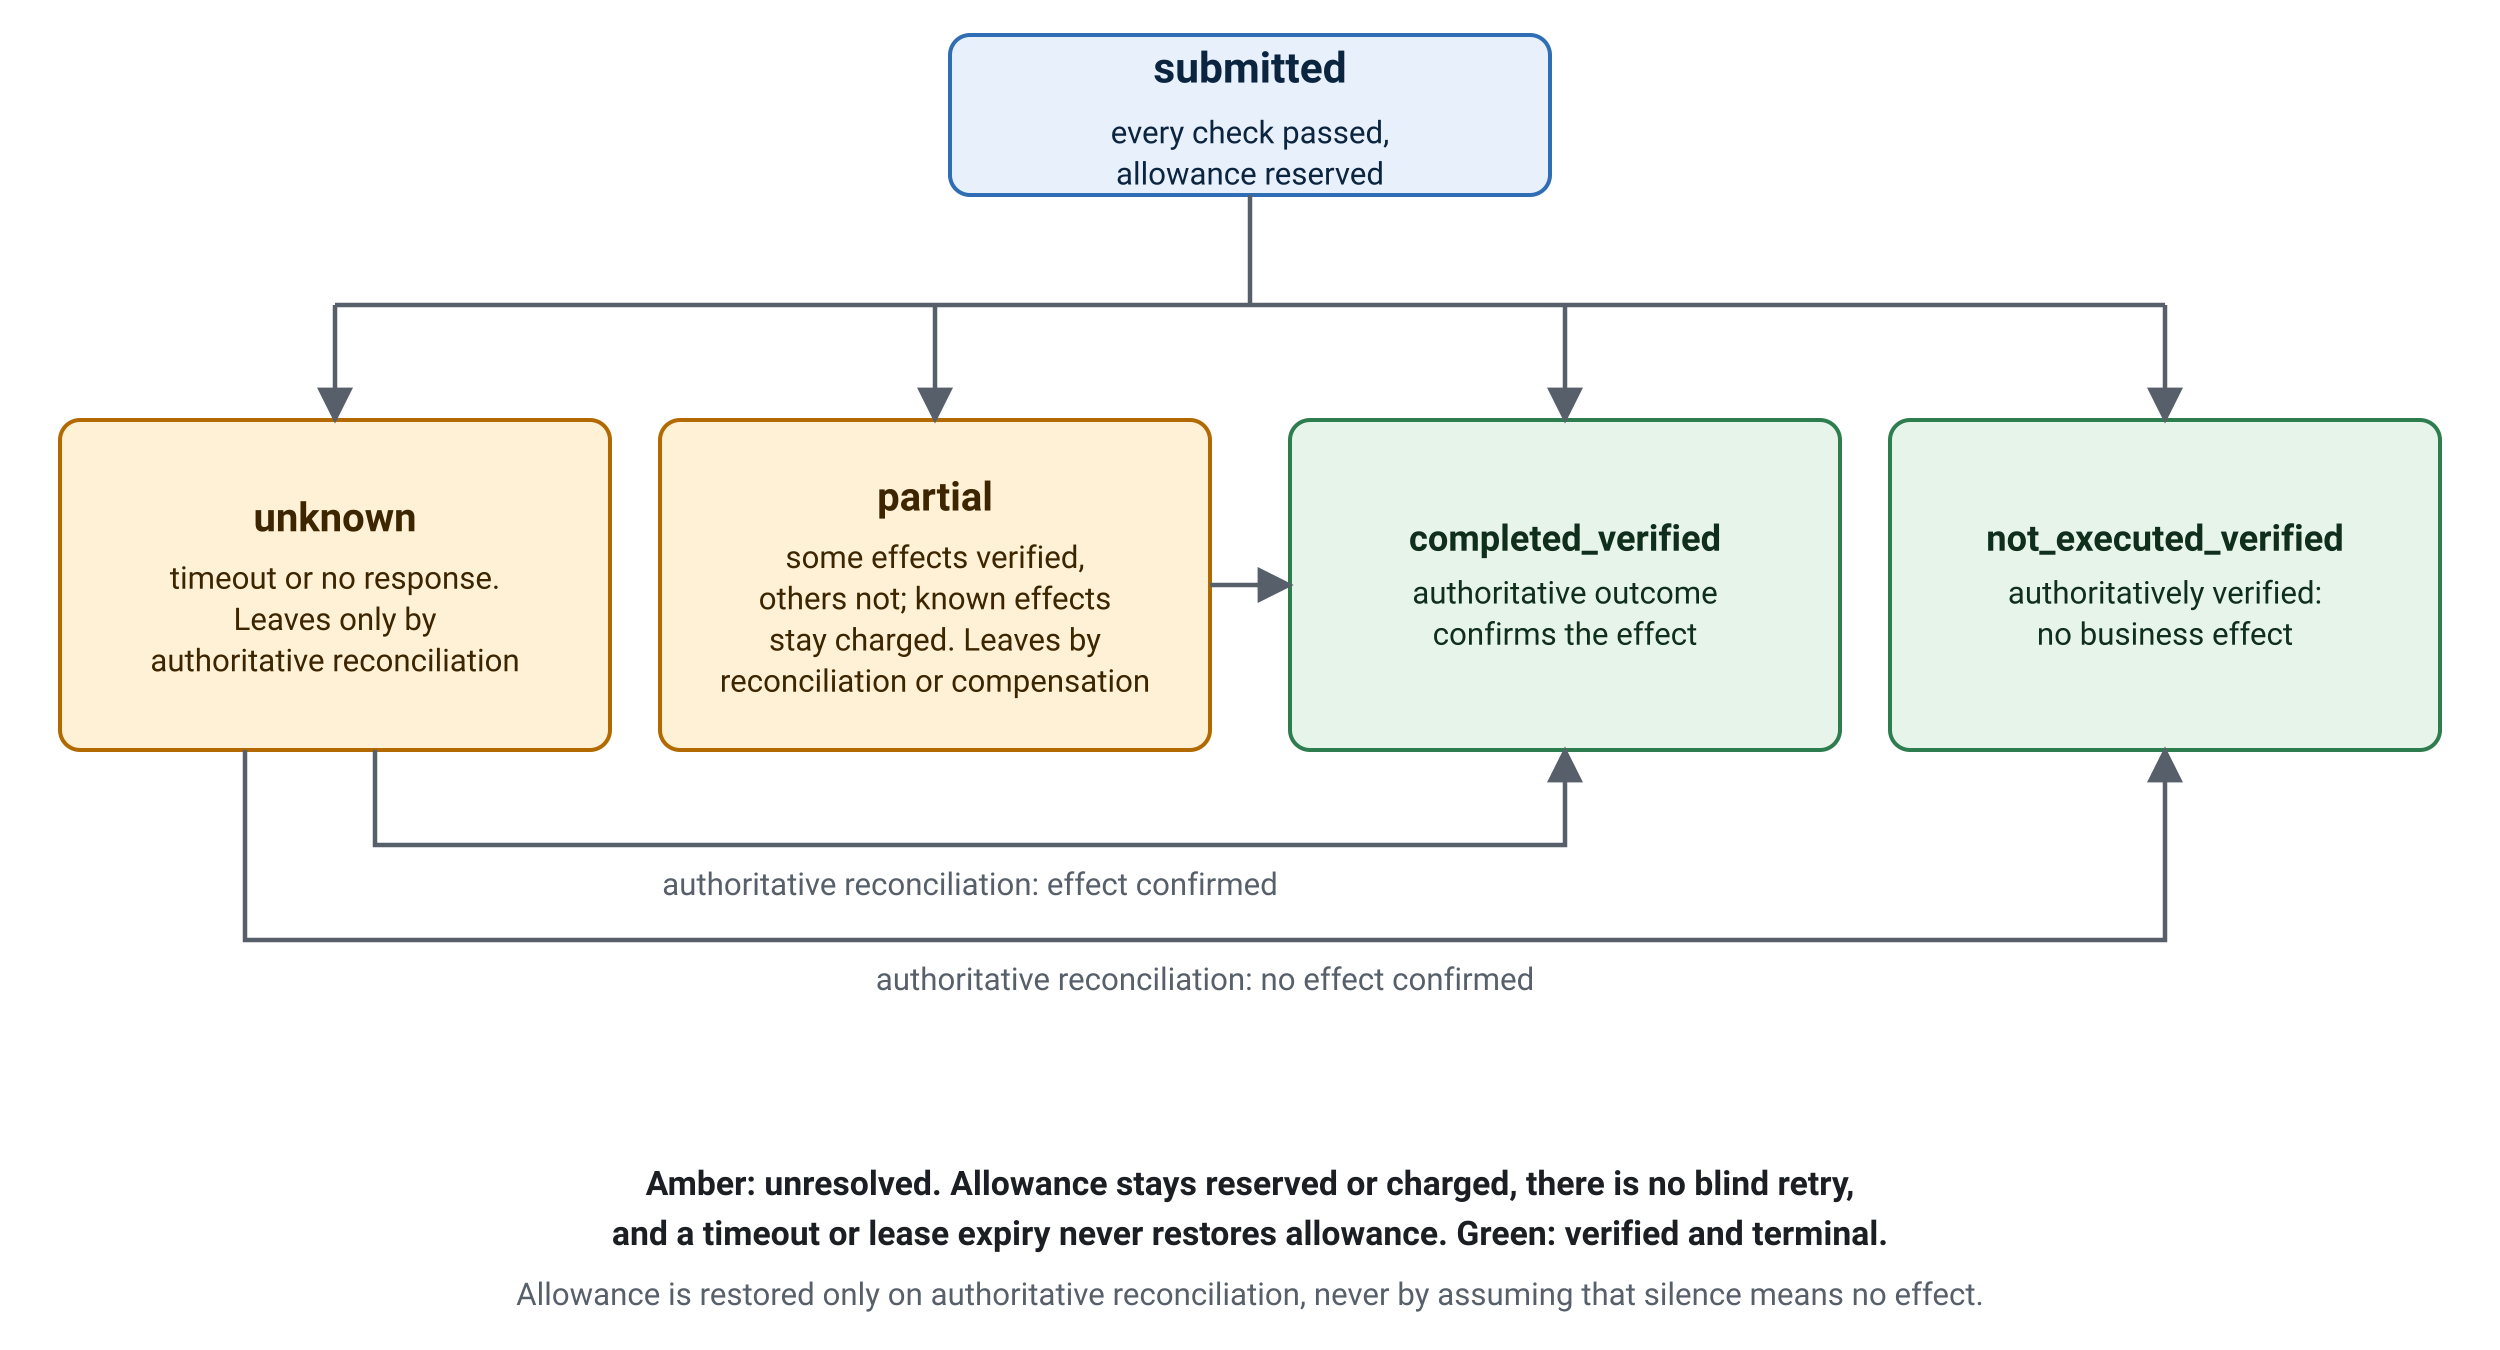
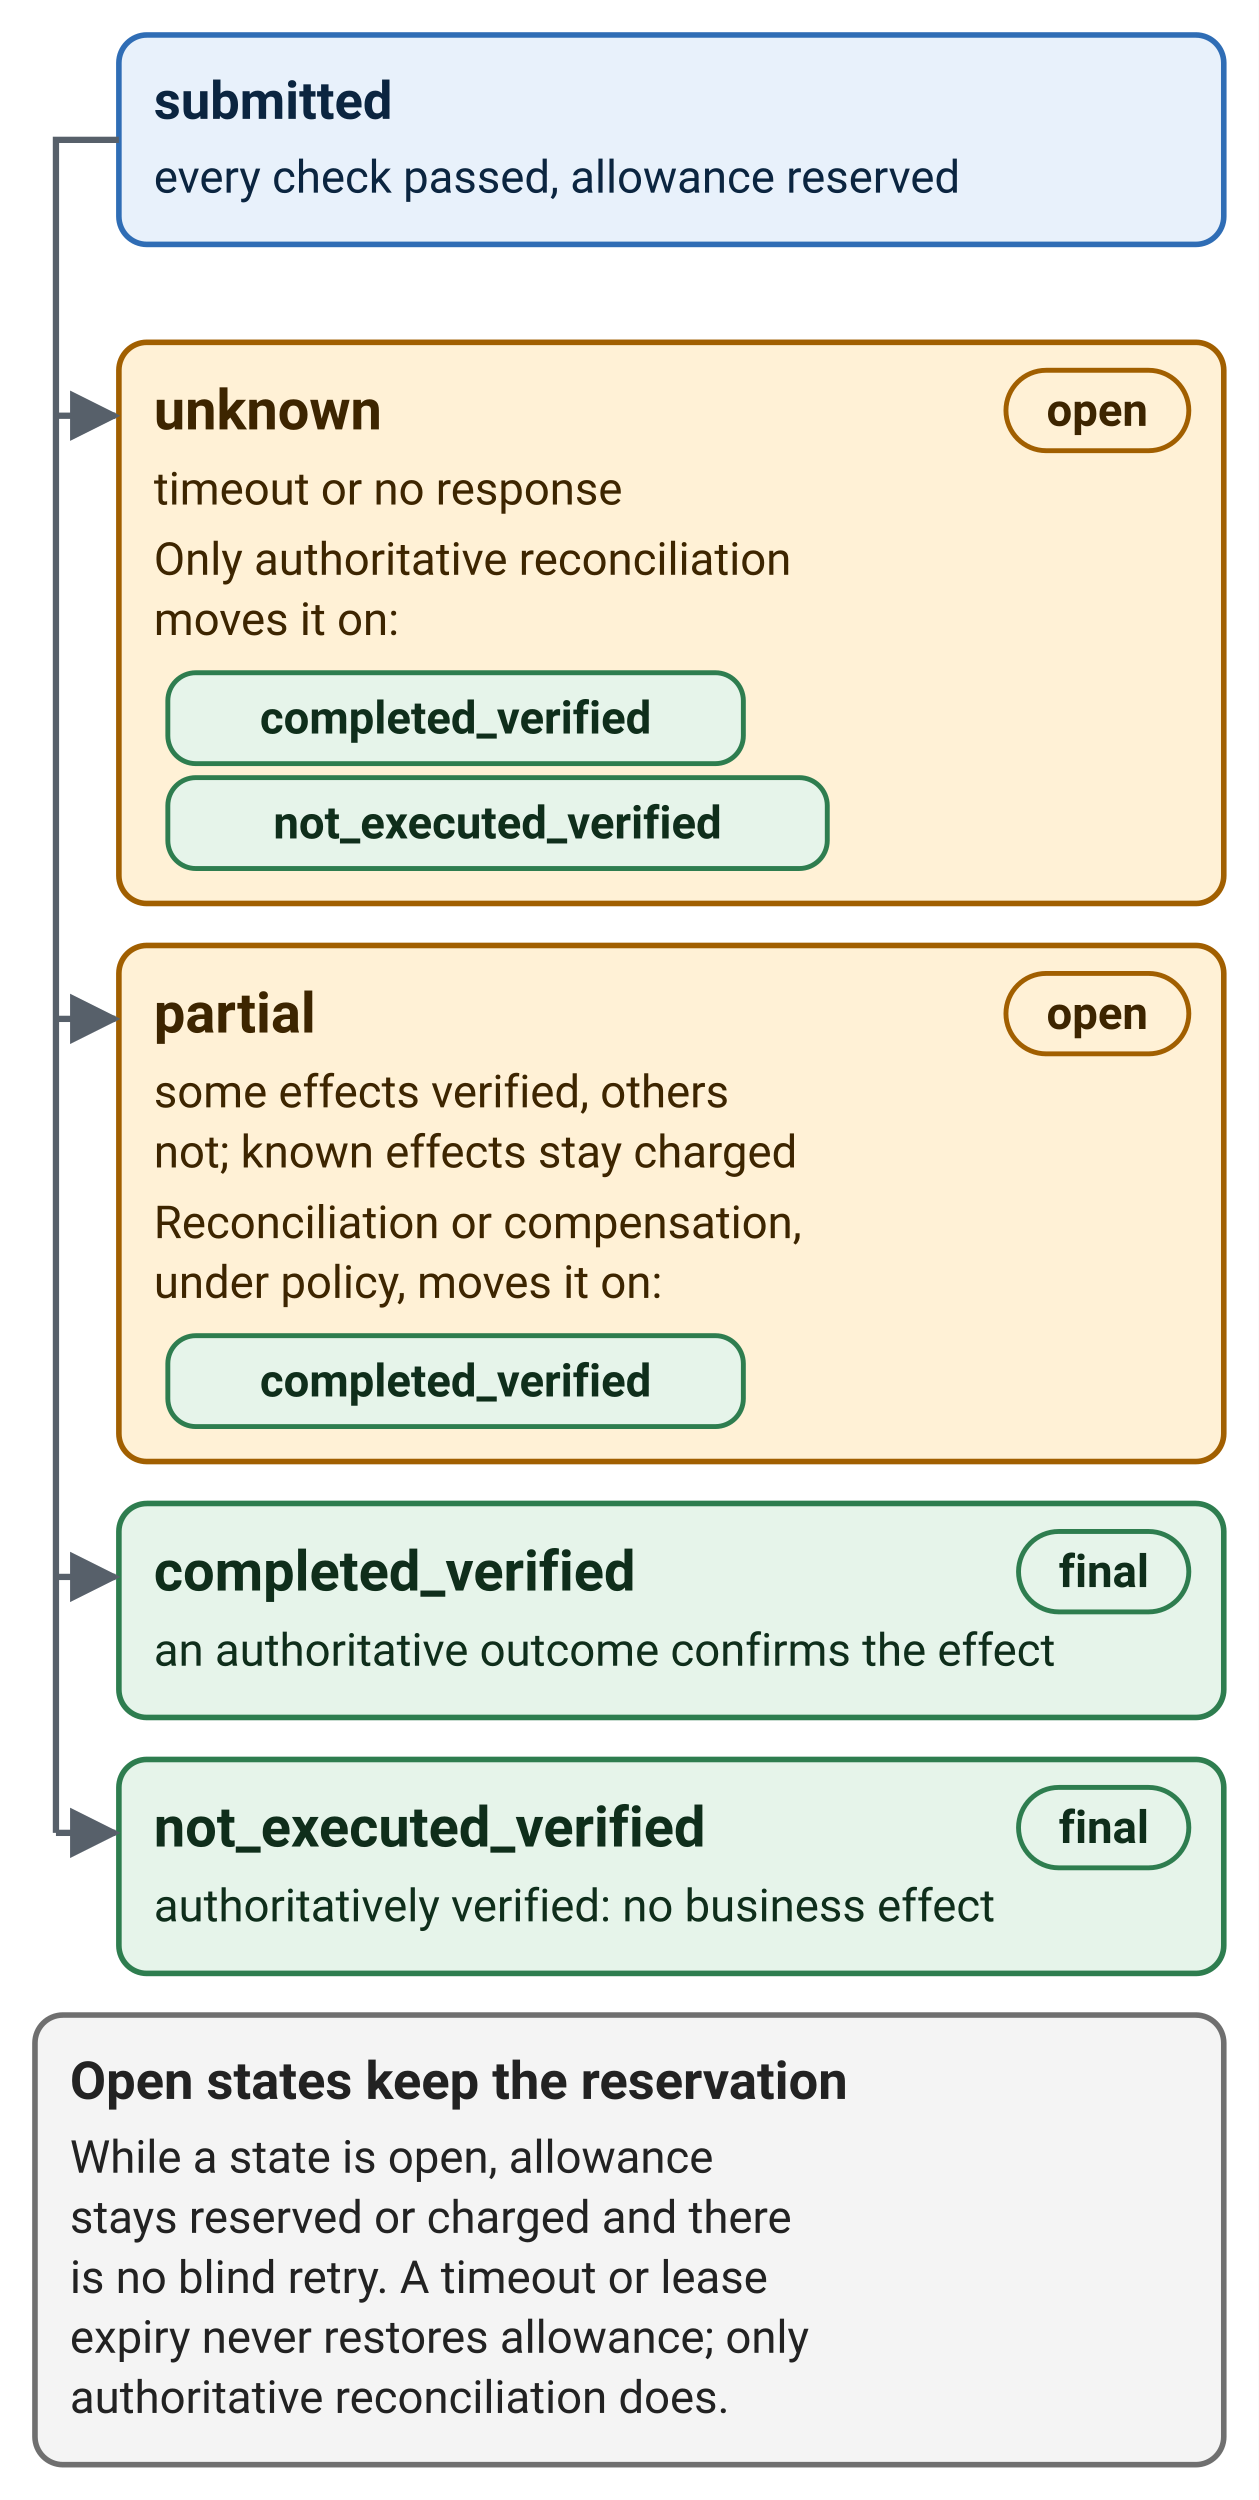
- <svg xmlns="http://www.w3.org/2000/svg" viewBox="0 0 1000 540" width="1000" height="540" role="img" aria-labelledby="t d" font-family="-apple-system, 'Segoe UI', Roboto, Helvetica, Arial, sans-serif">
+ <svg xmlns="http://www.w3.org/2000/svg" viewBox="0 0 360 715" width="360" height="715" role="img" aria-labelledby="t d" font-family="-apple-system, 'Segoe UI', Roboto, Helvetica, Arial, sans-serif">
  <defs>
    <marker id="arr" viewBox="0 0 10 10" refX="9" refY="5" markerWidth="8" markerHeight="8" orient="auto-start-reverse">
      <path d="M0 0 L10 5 L0 10 z" fill="#57606a" />
    </marker>
+     <marker id="arrs" viewBox="0 0 10 10" refX="9" refY="5" markerWidth="5.5" markerHeight="5.5" orient="auto-start-reverse">
+       <path d="M0 0 L10 5 L0 10 z" fill="#57606a" />
+     </marker>
  </defs>
-   <rect width="1000" height="540" fill="#ffffff" />
-   <rect x="380.0" y="14.0" width="240.0" height="64.0" rx="8" fill="#E8F1FB" stroke="#2F6DB5" stroke-width="1.6" />
-   <text x="500.0" y="33.0" font-size="17" text-anchor="middle" font-weight="700" fill="#0B2540">submitted</text>
-   <text x="500.0" y="57.3" font-size="12.5" text-anchor="middle" fill="#0B2540">every check passed,</text>
-   <text x="500.0" y="73.8" font-size="12.5" text-anchor="middle" fill="#0B2540">allowance reserved</text>
-   <path d="M500.0 78.0 L500.0 122.0" fill="none" stroke="#57606a" stroke-width="1.8" />
-   <path d="M134.0 122.0 L866.0 122.0" fill="none" stroke="#57606a" stroke-width="1.8" />
-   <rect x="24.0" y="168.0" width="220.0" height="132.0" rx="8" fill="#FFF1D6" stroke="#B26A00" stroke-width="1.6" />
-   <text x="134.0" y="212.5" font-size="16" text-anchor="middle" font-weight="700" fill="#3D2500">unknown</text>
-   <text x="134.0" y="235.5" font-size="12.5" text-anchor="middle" fill="#3D2500">timeout or no response.</text>
-   <text x="134.0" y="252.0" font-size="12.5" text-anchor="middle" fill="#3D2500">Leaves only by</text>
-   <text x="134.0" y="268.5" font-size="12.5" text-anchor="middle" fill="#3D2500">authoritative reconciliation</text>
-   <path d="M134.0 122.0 L134.0 168.0" fill="none" stroke="#57606a" stroke-width="1.8" marker-end="url(#arr)" />
-   <rect x="264.0" y="168.0" width="220.0" height="132.0" rx="8" fill="#FFF1D6" stroke="#B26A00" stroke-width="1.6" />
-   <text x="374.0" y="204.2" font-size="16" text-anchor="middle" font-weight="700" fill="#3D2500">partial</text>
-   <text x="374.0" y="227.2" font-size="12.5" text-anchor="middle" fill="#3D2500">some effects verified,</text>
-   <text x="374.0" y="243.7" font-size="12.5" text-anchor="middle" fill="#3D2500">others not; known effects</text>
-   <text x="374.0" y="260.2" font-size="12.5" text-anchor="middle" fill="#3D2500">stay charged. Leaves by</text>
-   <text x="374.0" y="276.7" font-size="12.5" text-anchor="middle" fill="#3D2500">reconciliation or compensation</text>
-   <path d="M374.0 122.0 L374.0 168.0" fill="none" stroke="#57606a" stroke-width="1.8" marker-end="url(#arr)" />
-   <rect x="516.0" y="168.0" width="220.0" height="132.0" rx="8" fill="#E6F4EA" stroke="#2E7D4F" stroke-width="1.6" />
-   <text x="626.0" y="220.3" font-size="14.5" text-anchor="middle" font-weight="700" fill="#0F2E1B">completed_verified</text>
-   <text x="626.0" y="241.4" font-size="12.5" text-anchor="middle" fill="#0F2E1B">authoritative outcome</text>
-   <text x="626.0" y="257.9" font-size="12.5" text-anchor="middle" fill="#0F2E1B">confirms the effect</text>
-   <path d="M626.0 122.0 L626.0 168.0" fill="none" stroke="#57606a" stroke-width="1.8" marker-end="url(#arr)" />
-   <rect x="756.0" y="168.0" width="220.0" height="132.0" rx="8" fill="#E6F4EA" stroke="#2E7D4F" stroke-width="1.6" />
-   <text x="866.0" y="220.3" font-size="14.5" text-anchor="middle" font-weight="700" fill="#0F2E1B">not_executed_verified</text>
-   <text x="866.0" y="241.4" font-size="12.5" text-anchor="middle" fill="#0F2E1B">authoritatively verified:</text>
-   <text x="866.0" y="257.9" font-size="12.5" text-anchor="middle" fill="#0F2E1B">no business effect</text>
-   <path d="M866.0 122.0 L866.0 168.0" fill="none" stroke="#57606a" stroke-width="1.8" marker-end="url(#arr)" />
-   <path d="M484.0 234.0 L516.0 234.0" fill="none" stroke="#57606a" stroke-width="1.8" marker-end="url(#arr)" />
-   <path d="M150.0 300.0 L150.0 338.0 L626.0 338.0 L626.0 300.0" fill="none" stroke="#57606a" stroke-width="1.8" marker-end="url(#arr)" />
-   <path d="M98.0 300.0 L98.0 376.0 L866.0 376.0 L866.0 300.0" fill="none" stroke="#57606a" stroke-width="1.8" marker-end="url(#arr)" />
-   <text x="388.0" y="358.0" font-size="12.5" text-anchor="middle" fill="#57606a">authoritative reconciliation: effect confirmed</text>
-   <text x="482.0" y="396.0" font-size="12.5" text-anchor="middle" fill="#57606a">authoritative reconciliation: no effect confirmed</text>
-   <text x="500.0" y="478.0" font-size="13.5" text-anchor="middle" font-weight="700" fill="#1b1f24">Amber: unresolved. Allowance stays reserved or charged, there is no blind retry,</text>
-   <text x="500.0" y="498.0" font-size="13.5" text-anchor="middle" font-weight="700" fill="#1b1f24">and a timeout or lease expiry never restores allowance. Green: verified and terminal.</text>
-   <text x="500.0" y="522.0" font-size="12.5" text-anchor="middle" fill="#57606a">Allowance is restored only on authoritative reconciliation, never by assuming that silence means no effect.</text>
+   <rect width="360" height="715" fill="#ffffff" />
+   <rect x="34.0" y="10.0" width="316.0" height="59.9" rx="8" fill="#E8F1FB" stroke="#2F6DB5" stroke-width="1.6" />
+   <text x="44.0" y="34.0" font-size="15" text-anchor="start" font-weight="700" fill="#0B2540">submitted</text>
+   <text x="44.0" y="55.1" font-size="13" text-anchor="start" fill="#0B2540">every check passed, allowance reserved</text>
+   <rect x="34.0" y="97.9" width="316.0" height="160.5" rx="8" fill="#FFF1D6" stroke="#A15F00" stroke-width="1.6" />
+   <rect x="287.7" y="105.9" width="52.3" height="23.0" rx="11.5" fill="#FFF1D6" stroke="#A15F00" stroke-width="1.4" />
+   <text x="313.8" y="121.8" font-size="13" text-anchor="middle" font-weight="700" fill="#3D2500">open</text>
+   <text x="44.0" y="122.8" font-size="16" text-anchor="start" font-weight="700" fill="#3D2500">unknown</text>
+   <text x="44.0" y="144.3" font-size="13" text-anchor="start" fill="#3D2500">timeout or no response</text>
+   <text x="44.0" y="164.4" font-size="13" text-anchor="start" fill="#3D2500">Only authoritative reconciliation</text>
+   <text x="44.0" y="181.6" font-size="13" text-anchor="start" fill="#3D2500">moves it on:</text>
+   <rect x="48.0" y="192.4" width="164.6" height="26.0" rx="8" fill="#E6F4EA" stroke="#2E7D4F" stroke-width="1.4" />
+   <text x="130.3" y="209.8" font-size="13" text-anchor="middle" font-weight="700" fill="#0F2E1B">completed_verified</text>
+   <rect x="48.0" y="222.4" width="188.6" height="26.0" rx="8" fill="#E6F4EA" stroke="#2E7D4F" stroke-width="1.4" />
+   <text x="142.3" y="239.8" font-size="13" text-anchor="middle" font-weight="700" fill="#0F2E1B">not_executed_verified</text>
+   <rect x="34.0" y="270.4" width="316.0" height="147.6" rx="8" fill="#FFF1D6" stroke="#A15F00" stroke-width="1.6" />
+   <rect x="287.7" y="278.4" width="52.3" height="23.0" rx="11.5" fill="#FFF1D6" stroke="#A15F00" stroke-width="1.4" />
+   <text x="313.8" y="294.3" font-size="13" text-anchor="middle" font-weight="700" fill="#3D2500">open</text>
+   <text x="44.0" y="295.3" font-size="16" text-anchor="start" font-weight="700" fill="#3D2500">partial</text>
+   <text x="44.0" y="316.7" font-size="13" text-anchor="start" fill="#3D2500">some effects verified, others</text>
+   <text x="44.0" y="333.9" font-size="13" text-anchor="start" fill="#3D2500">not; known effects stay charged</text>
+   <text x="44.0" y="354.1" font-size="13" text-anchor="start" fill="#3D2500">Reconciliation or compensation,</text>
+   <text x="44.0" y="371.2" font-size="13" text-anchor="start" fill="#3D2500">under policy, moves it on:</text>
+   <rect x="48.0" y="382.0" width="164.6" height="26.0" rx="8" fill="#E6F4EA" stroke="#2E7D4F" stroke-width="1.4" />
+   <text x="130.3" y="399.4" font-size="13" text-anchor="middle" font-weight="700" fill="#0F2E1B">completed_verified</text>
+   <rect x="34.0" y="430.0" width="316.0" height="61.2" rx="8" fill="#E6F4EA" stroke="#2E7D4F" stroke-width="1.6" />
+   <rect x="291.3" y="438.0" width="48.7" height="23.0" rx="11.5" fill="#E6F4EA" stroke="#2E7D4F" stroke-width="1.4" />
+   <text x="315.7" y="453.9" font-size="13" text-anchor="middle" font-weight="700" fill="#0F2E1B">final</text>
+   <text x="44.0" y="454.9" font-size="16" text-anchor="start" font-weight="700" fill="#0F2E1B">completed_verified</text>
+   <text x="44.0" y="476.4" font-size="13" text-anchor="start" fill="#0F2E1B">an authoritative outcome confirms the effect</text>
+   <rect x="34.0" y="503.2" width="316.0" height="61.2" rx="8" fill="#E6F4EA" stroke="#2E7D4F" stroke-width="1.6" />
+   <rect x="291.3" y="511.2" width="48.7" height="23.0" rx="11.5" fill="#E6F4EA" stroke="#2E7D4F" stroke-width="1.4" />
+   <text x="315.7" y="527.1" font-size="13" text-anchor="middle" font-weight="700" fill="#0F2E1B">final</text>
+   <text x="44.0" y="528.1" font-size="16" text-anchor="start" font-weight="700" fill="#0F2E1B">not_executed_verified</text>
+   <text x="44.0" y="549.5" font-size="13" text-anchor="start" fill="#0F2E1B">authoritatively verified: no business effect</text>
+   <path d="M34.0 40.0 L16.0 40.0 L16.0 524.2" fill="none" stroke="#57606a" stroke-width="1.8" />
+   <path d="M16.0 118.9 L33.0 118.9" fill="none" stroke="#57606a" stroke-width="1.8" marker-end="url(#arr)" />
+   <path d="M16.0 291.4 L33.0 291.4" fill="none" stroke="#57606a" stroke-width="1.8" marker-end="url(#arr)" />
+   <path d="M16.0 451.0 L33.0 451.0" fill="none" stroke="#57606a" stroke-width="1.8" marker-end="url(#arr)" />
+   <path d="M16.0 524.2 L33.0 524.2" fill="none" stroke="#57606a" stroke-width="1.8" marker-end="url(#arr)" />
+   <rect x="10.0" y="576.3" width="340.0" height="128.6" rx="8" fill="#F4F4F4" stroke="#6F6F6F" stroke-width="1.6" />
+   <text x="20.0" y="600.3" font-size="15" text-anchor="start" font-weight="700" fill="#222222">Open states keep the reservation</text>
+   <text x="20.0" y="621.4" font-size="13" text-anchor="start" fill="#222222">While a state is open, allowance</text>
+   <text x="20.0" y="638.6" font-size="13" text-anchor="start" fill="#222222">stays reserved or charged and there</text>
+   <text x="20.0" y="655.8" font-size="13" text-anchor="start" fill="#222222">is no blind retry. A timeout or lease</text>
+   <text x="20.0" y="672.9" font-size="13" text-anchor="start" fill="#222222">expiry never restores allowance; only</text>
+   <text x="20.0" y="690.1" font-size="13" text-anchor="start" fill="#222222">authoritative reconciliation does.</text>
</svg>
